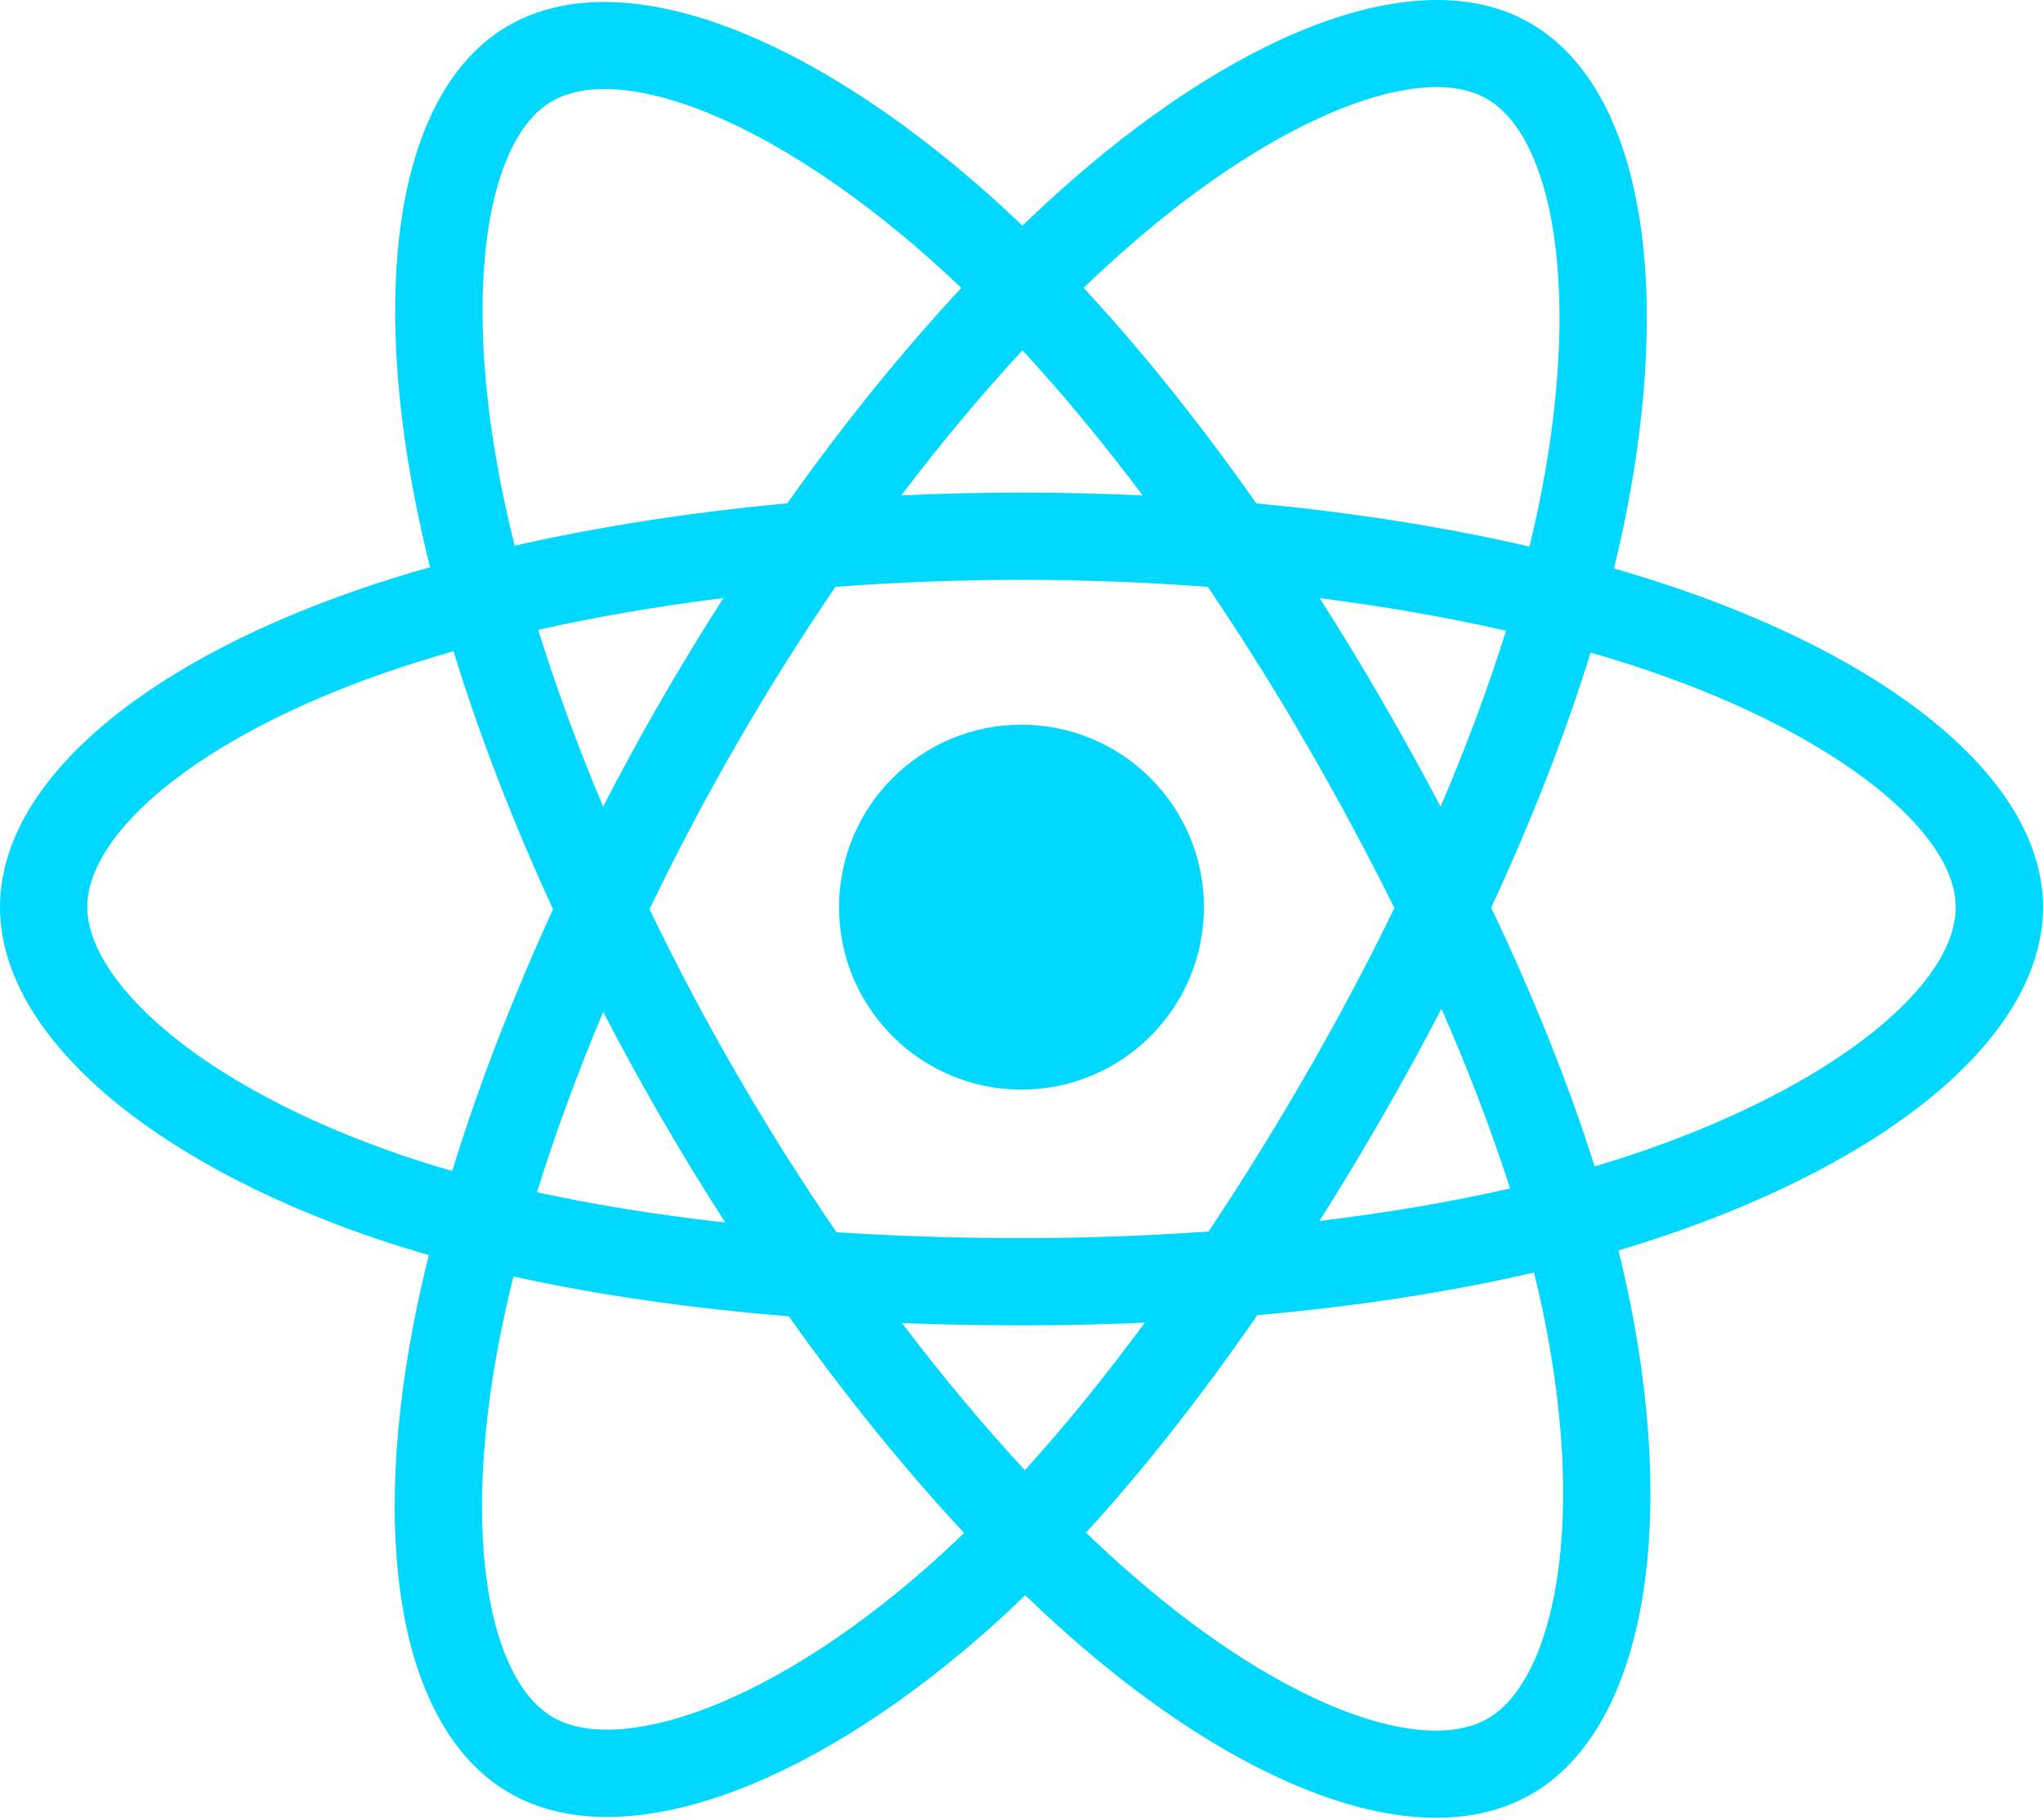
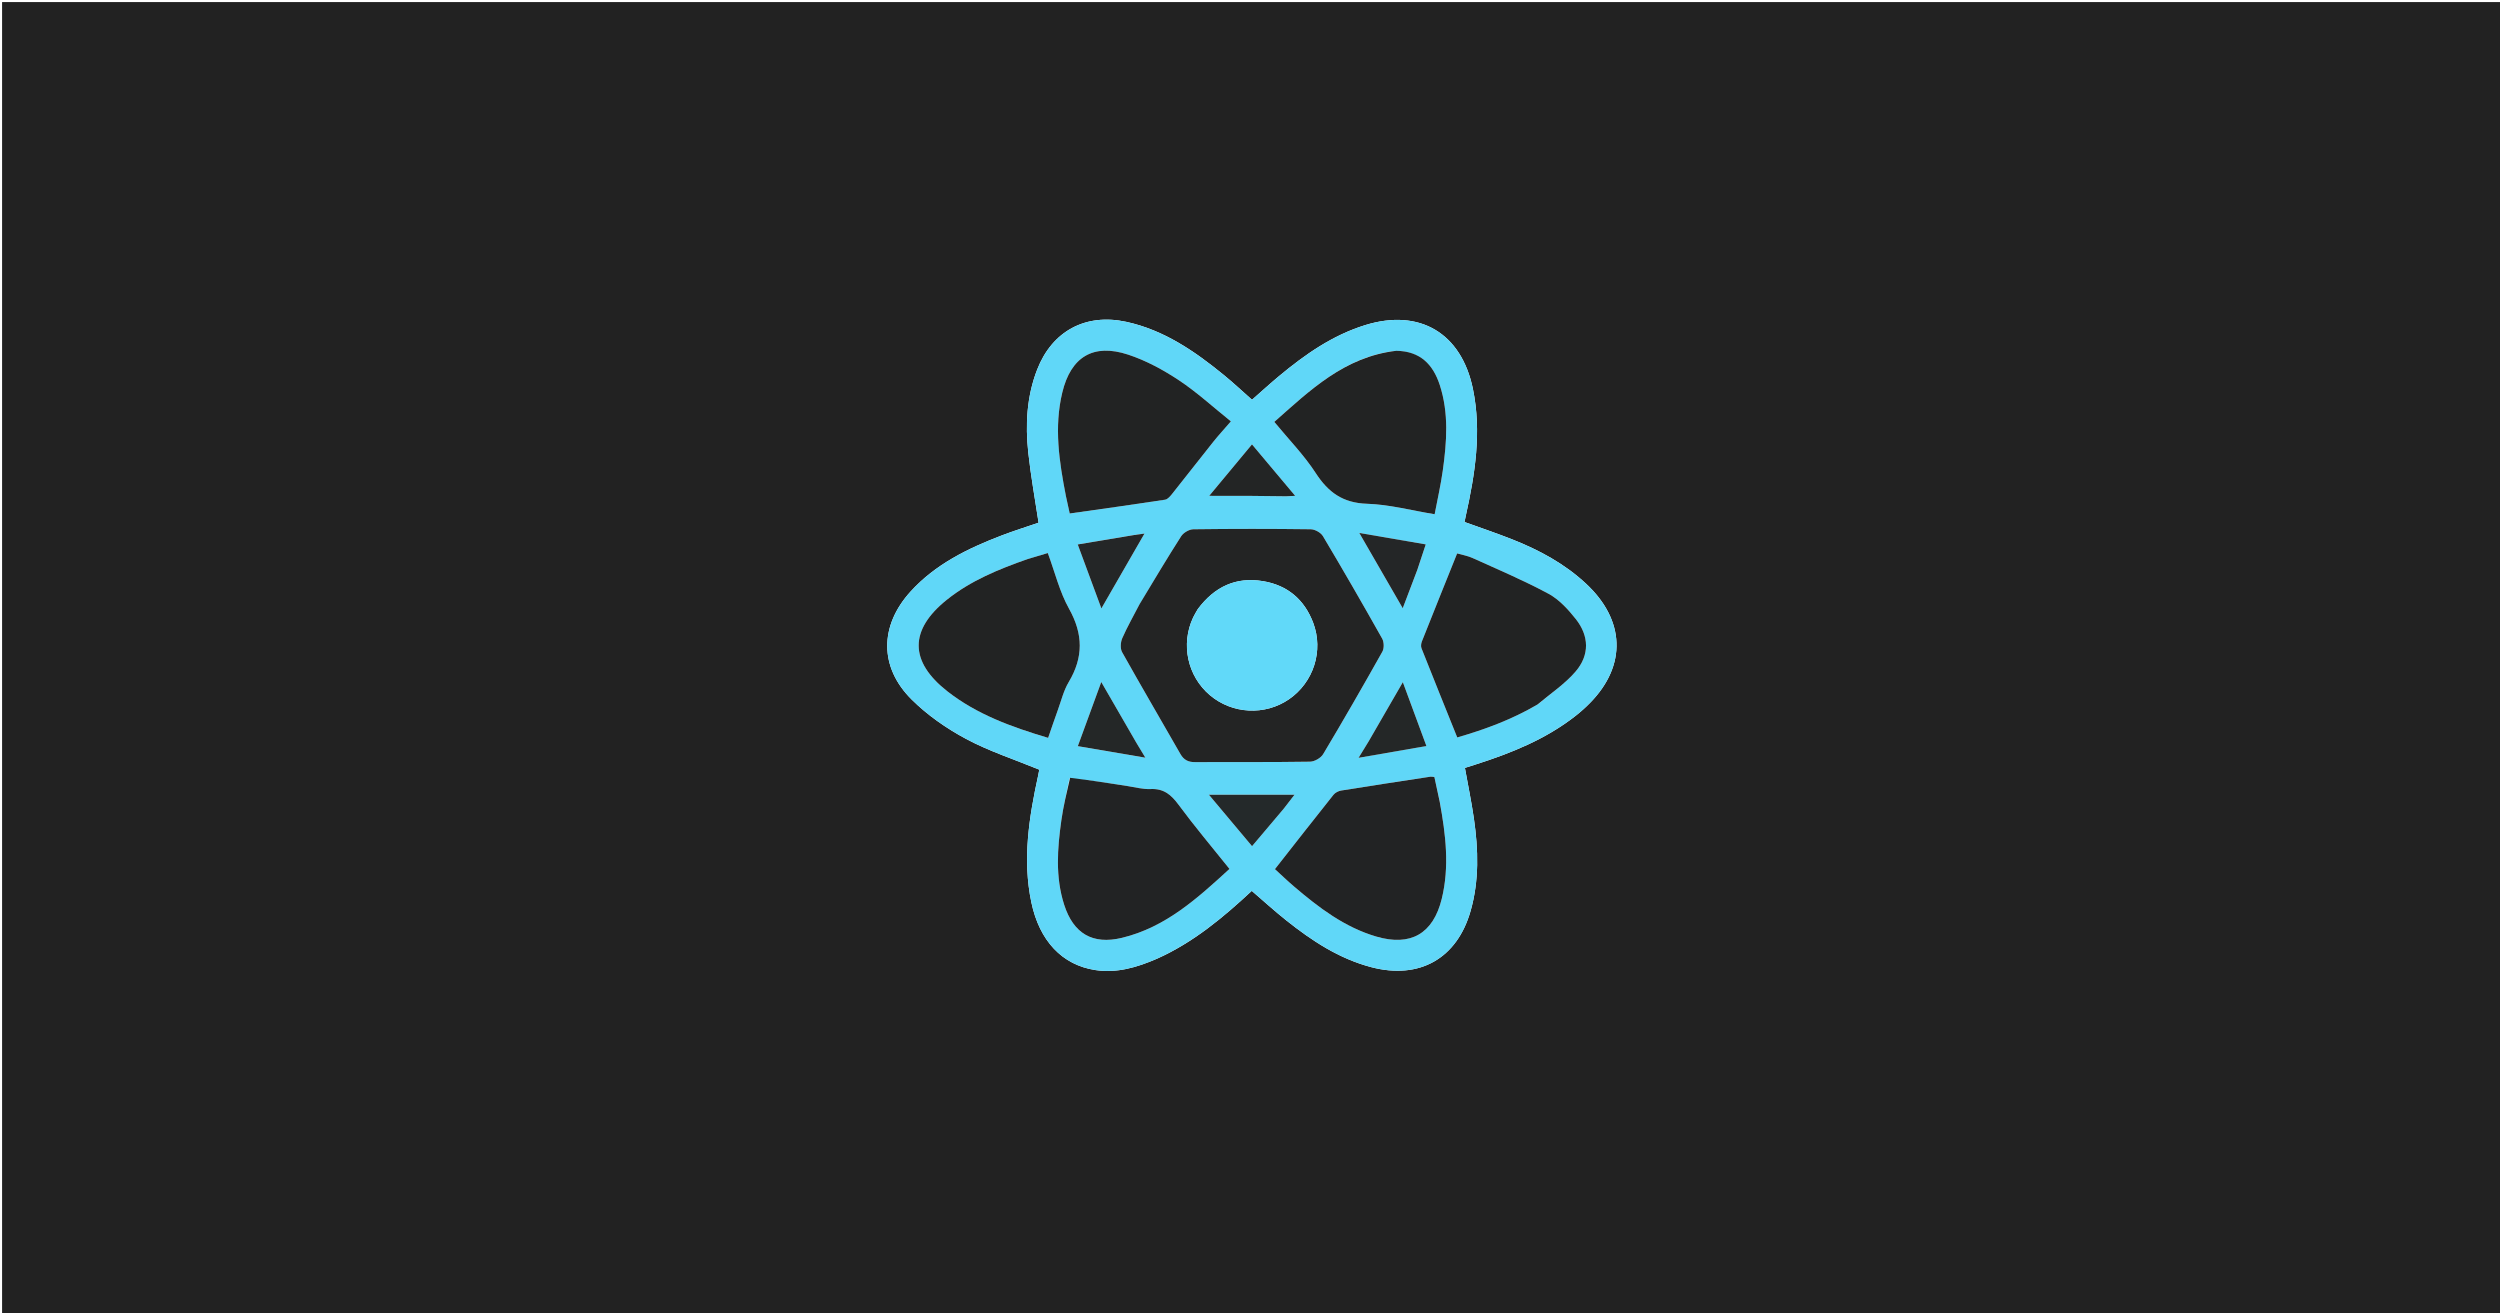
- <svg xmlns="http://www.w3.org/2000/svg" aria-hidden="true" role="img" class="iconify iconify--logos" width="35.93" height="32" preserveAspectRatio="xMidYMid meet" viewBox="0 0 256 228">
-   <path fill="#00D8FF" d="M210.483 73.824a171.49 171.49 0 0 0-8.24-2.597c.465-1.9.893-3.777 1.273-5.621c6.238-30.281 2.16-54.676-11.769-62.708c-13.355-7.7-35.196.329-57.254 19.526a171.23 171.23 0 0 0-6.375 5.848a155.866 155.866 0 0 0-4.241-3.917C100.759 3.829 77.587-4.822 63.673 3.233C50.33 10.957 46.379 33.89 51.995 62.588a170.974 170.974 0 0 0 1.892 8.48c-3.28.932-6.445 1.924-9.474 2.98C17.309 83.498 0 98.307 0 113.668c0 15.865 18.582 31.778 46.812 41.427a145.52 145.52 0 0 0 6.921 2.165a167.467 167.467 0 0 0-2.01 9.138c-5.354 28.2-1.173 50.591 12.134 58.266c13.744 7.926 36.812-.22 59.273-19.855a145.567 145.567 0 0 0 5.342-4.923a168.064 168.064 0 0 0 6.92 6.314c21.758 18.722 43.246 26.282 56.54 18.586c13.731-7.949 18.194-32.003 12.4-61.268a145.016 145.016 0 0 0-1.535-6.842c1.62-.48 3.21-.974 4.76-1.488c29.348-9.723 48.443-25.443 48.443-41.52c0-15.417-17.868-30.326-45.517-39.844Zm-6.365 70.984c-1.4.463-2.836.91-4.3 1.345c-3.24-10.257-7.612-21.163-12.963-32.432c5.106-11 9.31-21.767 12.459-31.957c2.619.758 5.16 1.557 7.61 2.4c23.69 8.156 38.14 20.213 38.14 29.504c0 9.896-15.606 22.743-40.946 31.14Zm-10.514 20.834c2.562 12.94 2.927 24.64 1.23 33.787c-1.524 8.219-4.59 13.698-8.382 15.893c-8.067 4.67-25.32-1.4-43.927-17.412a156.726 156.726 0 0 1-6.437-5.87c7.214-7.889 14.423-17.06 21.459-27.246c12.376-1.098 24.068-2.894 34.671-5.345a134.17 134.17 0 0 1 1.386 6.193ZM87.276 214.515c-7.882 2.783-14.16 2.863-17.955.675c-8.075-4.657-11.432-22.636-6.853-46.752a156.923 156.923 0 0 1 1.869-8.499c10.486 2.32 22.093 3.988 34.498 4.994c7.084 9.967 14.501 19.128 21.976 27.15a134.668 134.668 0 0 1-4.877 4.492c-9.933 8.682-19.886 14.842-28.658 17.94ZM50.35 144.747c-12.483-4.267-22.792-9.812-29.858-15.863c-6.35-5.437-9.555-10.836-9.555-15.216c0-9.322 13.897-21.212 37.076-29.293c2.813-.98 5.757-1.905 8.812-2.773c3.204 10.42 7.406 21.315 12.477 32.332c-5.137 11.18-9.399 22.249-12.634 32.792a134.718 134.718 0 0 1-6.318-1.979Zm12.378-84.26c-4.811-24.587-1.616-43.134 6.425-47.789c8.564-4.958 27.502 2.111 47.463 19.835a144.318 144.318 0 0 1 3.841 3.545c-7.438 7.987-14.787 17.08-21.808 26.988c-12.04 1.116-23.565 2.908-34.161 5.309a160.342 160.342 0 0 1-1.76-7.887Zm110.427 27.268a347.8 347.8 0 0 0-7.785-12.803c8.168 1.033 15.994 2.404 23.343 4.08c-2.206 7.072-4.956 14.465-8.193 22.045a381.151 381.151 0 0 0-7.365-13.322Zm-45.032-43.861c5.044 5.465 10.096 11.566 15.065 18.186a322.04 322.04 0 0 0-30.257-.006c4.974-6.559 10.069-12.652 15.192-18.18ZM82.802 87.83a323.167 323.167 0 0 0-7.227 13.238c-3.184-7.553-5.909-14.98-8.134-22.152c7.304-1.634 15.093-2.97 23.209-3.984a321.524 321.524 0 0 0-7.848 12.897Zm8.081 65.352c-8.385-.936-16.291-2.203-23.593-3.793c2.26-7.3 5.045-14.885 8.298-22.6a321.187 321.187 0 0 0 7.257 13.246c2.594 4.48 5.28 8.868 8.038 13.147Zm37.542 31.03c-5.184-5.592-10.354-11.779-15.403-18.433c4.902.192 9.899.29 14.978.29c5.218 0 10.376-.117 15.453-.343c-4.985 6.774-10.018 12.97-15.028 18.486Zm52.198-57.817c3.422 7.8 6.306 15.345 8.596 22.52c-7.422 1.694-15.436 3.058-23.88 4.071a382.417 382.417 0 0 0 7.859-13.026a347.403 347.403 0 0 0 7.425-13.565Zm-16.898 8.101a358.557 358.557 0 0 1-12.281 19.815a329.4 329.4 0 0 1-23.444.823c-7.967 0-15.716-.248-23.178-.732a310.202 310.202 0 0 1-12.513-19.846h.001a307.41 307.41 0 0 1-10.923-20.627a310.278 310.278 0 0 1 10.89-20.637l-.001.001a307.318 307.318 0 0 1 12.413-19.761c7.613-.576 15.42-.876 23.31-.876H128c7.926 0 15.743.303 23.354.883a329.357 329.357 0 0 1 12.335 19.695a358.489 358.489 0 0 1 11.036 20.54a329.472 329.472 0 0 1-11 20.722Zm22.56-122.124c8.572 4.944 11.906 24.881 6.52 51.026c-.344 1.668-.73 3.367-1.15 5.09c-10.622-2.452-22.155-4.275-34.23-5.408c-7.034-10.017-14.323-19.124-21.64-27.008a160.789 160.789 0 0 1 5.888-5.4c18.9-16.447 36.564-22.941 44.612-18.3ZM128 90.808c12.625 0 22.86 10.235 22.86 22.86s-10.235 22.86-22.86 22.86s-22.86-10.235-22.86-22.86s10.235-22.86 22.86-22.86Z" />
+ <svg xmlns="http://www.w3.org/2000/svg" version="1.1" id="Layer_1" x="0px" y="0px" width="100%" viewBox="0 0 1200 630" enable-background="new 0 0 1200 630" xml:space="preserve">
+   <path fill="#222222" opacity="1" stroke="none" d=" M686,631   C457.333,631 229.167,631 1,631   C1,421 1,211 1,1   C401,1 801,1 1201,1   C1201,211 1201,421 1201,631   C1029.5,631 858,631 686,631  M555.597,460.078   C572.83,452.338 587.103,440.411 600.845,427.622   C606.524,432.499 611.798,437.317 617.372,441.756   C629.679,451.555 642.693,460.152 658.172,464.229   C681.295,470.32 699.4,460.116 705.911,437.18   C710.041,422.629 709.617,407.84 707.495,393.066   C706.322,384.906 704.632,376.821 703.155,368.588   C704.991,368.004 706.565,367.507 708.136,367.005   C725.334,361.512 741.971,354.851 756.339,343.561   C758.82,341.611 761.189,339.479 763.391,337.219   C780.841,319.301 780.062,297.67 761.318,280.188   C751.061,270.621 738.926,264.076 726.001,258.957   C718.456,255.969 710.752,253.384 702.97,250.563   C703.183,249.512 703.363,248.552 703.575,247.601   C708.048,227.504 711.234,207.339 707.018,186.747   C701.533,159.954 681.484,147.951 655.333,156.042   C639.618,160.904 626.402,170.158 613.921,180.549   C609.489,184.238 605.234,188.14 600.962,191.888   C596.262,187.741 592.01,183.742 587.501,180.058   C573.485,168.607 558.729,158.426 540.619,154.485   C521.118,150.242 504.998,158.906 497.81,177.47   C492.819,190.361 492.112,203.811 493.579,217.331   C494.792,228.509 496.823,239.597 498.518,250.899   C492.748,252.882 486.723,254.759 480.842,257.011   C464.559,263.246 449.002,270.797 437.035,283.983   C422.182,300.35 421.944,320.229 437.6,335.779   C445.148,343.276 454.295,349.634 463.701,354.671   C474.752,360.589 486.87,364.513 498.853,369.437   C498.748,369.994 498.564,371.115 498.321,372.224   C493.922,392.335 490.73,412.513 495.038,433.09   C498.903,451.554 509.768,463.21 525.807,465.638   C536.021,467.185 545.612,464.424 555.597,460.078  z" />
+   <path fill="#60D7F8" opacity="1" stroke="none" d=" M555.247,460.229   C545.612,464.424 536.021,467.185 525.807,465.638   C509.768,463.21 498.903,451.554 495.038,433.09   C490.73,412.513 493.922,392.335 498.321,372.224   C498.564,371.115 498.748,369.994 498.853,369.437   C486.87,364.513 474.752,360.589 463.701,354.671   C454.295,349.634 445.148,343.276 437.6,335.779   C421.944,320.229 422.182,300.35 437.035,283.983   C449.002,270.797 464.559,263.246 480.842,257.011   C486.723,254.759 492.748,252.882 498.518,250.899   C496.823,239.597 494.792,228.509 493.579,217.331   C492.112,203.811 492.819,190.361 497.81,177.47   C504.998,158.906 521.118,150.242 540.619,154.485   C558.729,158.426 573.485,168.607 587.501,180.058   C592.01,183.742 596.262,187.741 600.962,191.888   C605.234,188.14 609.489,184.238 613.921,180.549   C626.402,170.158 639.618,160.904 655.333,156.042   C681.484,147.951 701.533,159.954 707.018,186.747   C711.234,207.339 708.048,227.504 703.575,247.601   C703.363,248.552 703.183,249.512 702.97,250.563   C710.752,253.384 718.456,255.969 726.001,258.957   C738.926,264.076 751.061,270.621 761.318,280.188   C780.062,297.67 780.841,319.301 763.391,337.219   C761.189,339.479 758.82,341.611 756.339,343.561   C741.971,354.851 725.334,361.512 708.136,367.005   C706.565,367.507 704.991,368.004 703.155,368.588   C704.632,376.821 706.322,384.906 707.495,393.066   C709.617,407.84 710.041,422.629 705.911,437.18   C699.4,460.116 681.295,470.32 658.172,464.229   C642.693,460.152 629.679,451.555 617.372,441.756   C611.798,437.317 606.524,432.499 600.845,427.622   C587.103,440.411 572.83,452.338 555.247,460.229  M546.836,290.36   C544.076,295.667 541.076,300.868 538.687,306.337   C537.847,308.262 537.649,311.32 538.615,313.047   C547.773,329.429 557.287,345.613 566.589,361.916   C568.19,364.724 570.324,365.822 573.451,365.812   C591.916,365.752 610.383,365.894 628.843,365.603   C631,365.569 634.013,363.829 635.119,361.978   C644.828,345.722 654.274,329.306 663.537,312.791   C664.44,311.182 664.354,308.159 663.433,306.52   C654.155,290.014 644.695,273.607 635.002,257.341   C633.988,255.639 631.164,254.077 629.158,254.051   C610.37,253.804 591.576,253.804 572.787,254.055   C570.789,254.082 568.054,255.684 566.961,257.389   C560.146,268.022 553.702,278.892 546.836,290.36  M493.019,268.45   C479.312,273.236 465.932,278.711 454.469,287.901   C436.416,302.374 436.443,317.495 454.712,331.81   C468.954,342.968 485.643,348.971 503.1,354.175   C504.714,349.532 506.176,345.166 507.751,340.841   C509.399,336.314 510.545,331.46 512.981,327.39   C520.073,315.542 519.961,304.391 513.143,292.204   C508.599,284.081 506.356,274.671 502.943,265.46   C499.755,266.4 496.76,267.283 493.019,268.45  M513.352,373.675   C512.03,380.362 510.396,387.006 509.45,393.746   C507.546,407.318 506.506,420.947 510.816,434.313   C515.265,448.115 524.446,453.547 538.508,450.166   C559.598,445.095 574.956,430.996 590.146,417.077   C581.738,406.565 573.357,396.647 565.665,386.219   C562.117,381.41 558.519,378.442 552.265,378.743   C548.673,378.916 545.014,377.899 541.397,377.34   C532.23,375.923 523.07,374.461 513.352,373.675  M738.399,337.94   C744.431,332.779 751.211,328.258 756.312,322.3   C763.071,314.405 762.819,305.243 756.348,297.101   C752.676,292.481 748.355,287.741 743.276,285.003   C731.483,278.644 719.081,273.404 706.857,267.862   C704.378,266.738 701.597,266.28 699.426,265.651   C693.609,280.131 688.021,293.983 682.515,307.867   C682.123,308.856 681.947,310.235 682.319,311.176   C687.927,325.35 693.644,339.481 699.477,353.975   C712.619,350.173 725.66,345.413 738.399,337.94  M691.029,384.53   C690.183,380.663 689.337,376.797 688.503,372.987   C687.62,372.893 687.122,372.736 686.66,372.806   C672.359,374.989 658.055,377.156 643.774,379.46   C642.442,379.675 640.881,380.481 640.057,381.515   C630.728,393.214 621.522,405.01 611.969,417.181   C614.837,419.797 617.938,422.788 621.21,425.579   C633.04,435.669 645.353,445.05 660.564,449.534   C677.118,454.414 687.917,448.194 692.031,431.453   C695.817,416.045 693.962,400.693 691.029,384.53  M511.776,238.658   C512.364,241.376 512.952,244.095 513.465,246.471   C529.066,244.254 544.177,242.171 559.252,239.852   C560.57,239.649 561.84,238.041 562.809,236.828   C569.346,228.642 575.755,220.354 582.294,212.169   C584.842,208.979 587.618,205.972 590.829,202.257   C582.232,195.368 574.476,188.221 565.793,182.475   C558.257,177.488 550.022,173.021 541.475,170.212   C524.754,164.718 514.019,171.305 509.907,188.387   C505.911,204.989 508.371,221.44 511.776,238.658  M669.704,168.415   C645.282,171.311 628.792,187.378 611.672,202.508   C618.673,211.022 625.976,218.476 631.542,227.057   C637.59,236.379 644.616,241.438 656.189,241.808   C666.857,242.15 677.445,244.999 688.627,246.835   C689.959,239.797 691.561,232.85 692.544,225.816   C694.463,212.086 695.487,198.312 691.086,184.799   C687.853,174.872 681.645,168.505 669.704,168.415  M616.406,387.893   C617.974,385.862 619.541,383.831 621.373,381.457   C607.446,381.457 594.344,381.457 580.257,381.457   C587.41,389.983 593.968,397.799 600.983,406.162   C606.355,399.813 611.159,394.134 616.406,387.893  M656.742,356.236   C655.461,358.314 654.18,360.392 652.105,363.757   C663.629,361.753 673.812,359.983 684.681,358.094   C680.806,347.602 677.234,337.929 673.362,327.444   C667.532,337.529 662.312,346.559 656.742,356.236  M545.254,356.259   C539.903,346.969 534.551,337.68 528.61,327.367   C524.714,338.023 521.172,347.711 517.354,358.152   C528.32,360.024 538.448,361.753 549.777,363.687   C547.87,360.512 546.774,358.687 545.254,356.259  M544.068,256.845   C535.444,258.294 526.82,259.742 517.308,261.34   C521.183,271.822 524.778,281.549 528.661,292.052   C535.915,279.452 542.498,268.018 549.353,256.112   C547.473,256.37 546.181,256.547 544.068,256.845  M680.528,273.005   C681.742,269.294 682.956,265.583 684.357,261.305   C673.547,259.447 663.413,257.706 652.46,255.824   C659.616,268.224 666.196,279.623 673.312,291.953   C675.818,285.34 678.017,279.534 680.528,273.005  M617.895,238.229   C618.789,238.177 619.683,238.125 621.687,238.008   C614.468,229.408 607.924,221.613 600.949,213.306   C593.866,221.829 587.369,229.646 580.425,238   C587.407,238 593.221,237.974 599.035,238.008   C605.026,238.042 611.017,238.136 617.895,238.229  z" />
+   <path fill="#232424" opacity="1" stroke="none" d=" M546.985,290.022   C553.702,278.892 560.146,268.022 566.961,257.389   C568.054,255.684 570.789,254.082 572.787,254.055   C591.576,253.804 610.37,253.804 629.158,254.051   C631.164,254.077 633.988,255.639 635.002,257.341   C644.695,273.607 654.155,290.014 663.433,306.52   C664.354,308.159 664.44,311.182 663.537,312.791   C654.274,329.306 644.828,345.722 635.119,361.978   C634.013,363.829 631,365.569 628.843,365.603   C610.383,365.894 591.916,365.752 573.451,365.812   C570.324,365.822 568.19,364.724 566.589,361.916   C557.287,345.613 547.773,329.429 538.615,313.047   C537.649,311.32 537.847,308.262 538.687,306.337   C541.076,300.868 544.076,295.667 546.985,290.022  M574.867,292.488   C574.138,293.793 573.327,295.059 572.693,296.409   C566.671,309.216 569.979,324.539 580.699,333.644   C591.449,342.774 607.164,343.597 618.729,335.635   C630.504,327.527 635.405,312.368 630.333,298.95   C626.111,287.782 617.996,280.9 606.195,278.95   C593.32,276.822 583.048,281.533 574.867,292.488  z" />
+   <path fill="#222323" opacity="1" stroke="none" d=" M493.392,268.308   C496.76,267.283 499.755,266.4 502.943,265.46   C506.356,274.671 508.599,284.081 513.143,292.204   C519.961,304.391 520.073,315.542 512.981,327.39   C510.545,331.46 509.399,336.314 507.751,340.841   C506.176,345.166 504.714,349.532 503.1,354.175   C485.643,348.971 468.954,342.968 454.712,331.81   C436.443,317.495 436.416,302.374 454.469,287.901   C465.932,278.711 479.312,273.236 493.392,268.308  z" />
+   <path fill="#222324" opacity="1" stroke="none" d=" M513.63,373.346   C523.07,374.461 532.23,375.923 541.397,377.34   C545.014,377.899 548.673,378.916 552.265,378.743   C558.519,378.442 562.117,381.41 565.665,386.219   C573.357,396.647 581.738,406.565 590.146,417.077   C574.956,430.996 559.598,445.095 538.508,450.166   C524.446,453.547 515.265,448.115 510.816,434.313   C506.506,420.947 507.546,407.318 509.45,393.746   C510.396,387.006 512.03,380.362 513.63,373.346  z" />
+   <path fill="#222323" opacity="1" stroke="none" d=" M738.075,338.109   C725.66,345.413 712.619,350.173 699.477,353.975   C693.644,339.481 687.927,325.35 682.319,311.176   C681.947,310.235 682.123,308.856 682.515,307.867   C688.021,293.983 693.609,280.131 699.426,265.651   C701.597,266.28 704.378,266.738 706.857,267.862   C719.081,273.404 731.483,278.644 743.276,285.003   C748.355,287.741 752.676,292.481 756.348,297.101   C762.819,305.243 763.071,314.405 756.312,322.3   C751.211,328.258 744.431,332.779 738.075,338.109  z" />
+   <path fill="#222324" opacity="1" stroke="none" d=" M691.085,384.957   C693.962,400.693 695.817,416.045 692.031,431.453   C687.917,448.194 677.118,454.414 660.564,449.534   C645.353,445.05 633.04,435.669 621.21,425.579   C617.938,422.788 614.837,419.797 611.969,417.181   C621.522,405.01 630.728,393.214 640.057,381.515   C640.881,380.481 642.442,379.675 643.774,379.46   C658.055,377.156 672.359,374.989 686.66,372.806   C687.122,372.736 687.62,372.893 688.503,372.987   C689.337,376.797 690.183,380.663 691.085,384.957  z" />
+   <path fill="#222323" opacity="1" stroke="none" d=" M511.669,238.247   C508.371,221.44 505.911,204.989 509.907,188.387   C514.019,171.305 524.754,164.718 541.475,170.212   C550.022,173.021 558.257,177.488 565.793,182.475   C574.476,188.221 582.232,195.368 590.829,202.257   C587.618,205.972 584.842,208.979 582.294,212.169   C575.755,220.354 569.346,228.642 562.809,236.828   C561.84,238.041 560.57,239.649 559.252,239.852   C544.177,242.171 529.066,244.254 513.465,246.471   C512.952,244.095 512.364,241.376 511.669,238.247  z" />
+   <path fill="#222323" opacity="1" stroke="none" d=" M670.115,168.387   C681.645,168.505 687.853,174.872 691.086,184.799   C695.487,198.312 694.463,212.086 692.544,225.816   C691.561,232.85 689.959,239.797 688.627,246.835   C677.445,244.999 666.857,242.15 656.189,241.808   C644.616,241.438 637.59,236.379 631.542,227.057   C625.976,218.476 618.673,211.022 611.672,202.508   C628.792,187.378 645.282,171.311 670.115,168.387  z" />
+   <path fill="#24292A" opacity="1" stroke="none" d=" M616.185,388.174   C611.159,394.134 606.355,399.813 600.983,406.162   C593.968,397.799 587.41,389.983 580.257,381.457   C594.344,381.457 607.446,381.457 621.373,381.457   C619.541,383.831 617.974,385.862 616.185,388.174  z" />
+   <path fill="#242727" opacity="1" stroke="none" d=" M656.916,355.912   C662.312,346.559 667.532,337.529 673.362,327.444   C677.234,337.929 680.806,347.602 684.681,358.094   C673.812,359.983 663.629,361.753 652.105,363.757   C654.18,360.392 655.461,358.314 656.916,355.912  z" />
+   <path fill="#242727" opacity="1" stroke="none" d=" M545.466,356.56   C546.774,358.687 547.87,360.512 549.777,363.687   C538.448,361.753 528.32,360.024 517.354,358.152   C521.172,347.711 524.714,338.023 528.61,327.367   C534.551,337.68 539.903,346.969 545.466,356.56  z" />
+   <path fill="#242627" opacity="1" stroke="none" d=" M544.478,256.785   C546.181,256.547 547.473,256.37 549.353,256.112   C542.498,268.018 535.915,279.452 528.661,292.052   C524.778,281.549 521.183,271.822 517.308,261.34   C526.82,259.742 535.444,258.294 544.478,256.785  z" />
+   <path fill="#242627" opacity="1" stroke="none" d=" M680.372,273.366   C678.017,279.534 675.818,285.34 673.312,291.953   C666.196,279.623 659.616,268.224 652.46,255.824   C663.413,257.706 673.547,259.447 684.357,261.305   C682.956,265.583 681.742,269.294 680.372,273.366  z" />
+   <path fill="#232525" opacity="1" stroke="none" d=" M617.452,238.217   C611.017,238.136 605.026,238.042 599.035,238.008   C593.221,237.974 587.407,238 580.425,238   C587.369,229.646 593.866,221.829 600.949,213.306   C607.924,221.613 614.468,229.408 621.687,238.008   C619.683,238.125 618.789,238.177 617.452,238.217  z" />
+   <path fill="#61D9F9" opacity="1" stroke="none" d=" M575.055,292.175   C583.048,281.533 593.32,276.822 606.195,278.95   C617.996,280.9 626.111,287.782 630.333,298.95   C635.405,312.368 630.504,327.527 618.729,335.635   C607.164,343.597 591.449,342.774 580.699,333.644   C569.979,324.539 566.671,309.216 572.693,296.409   C573.327,295.059 574.138,293.793 575.055,292.175  z" />
</svg>
